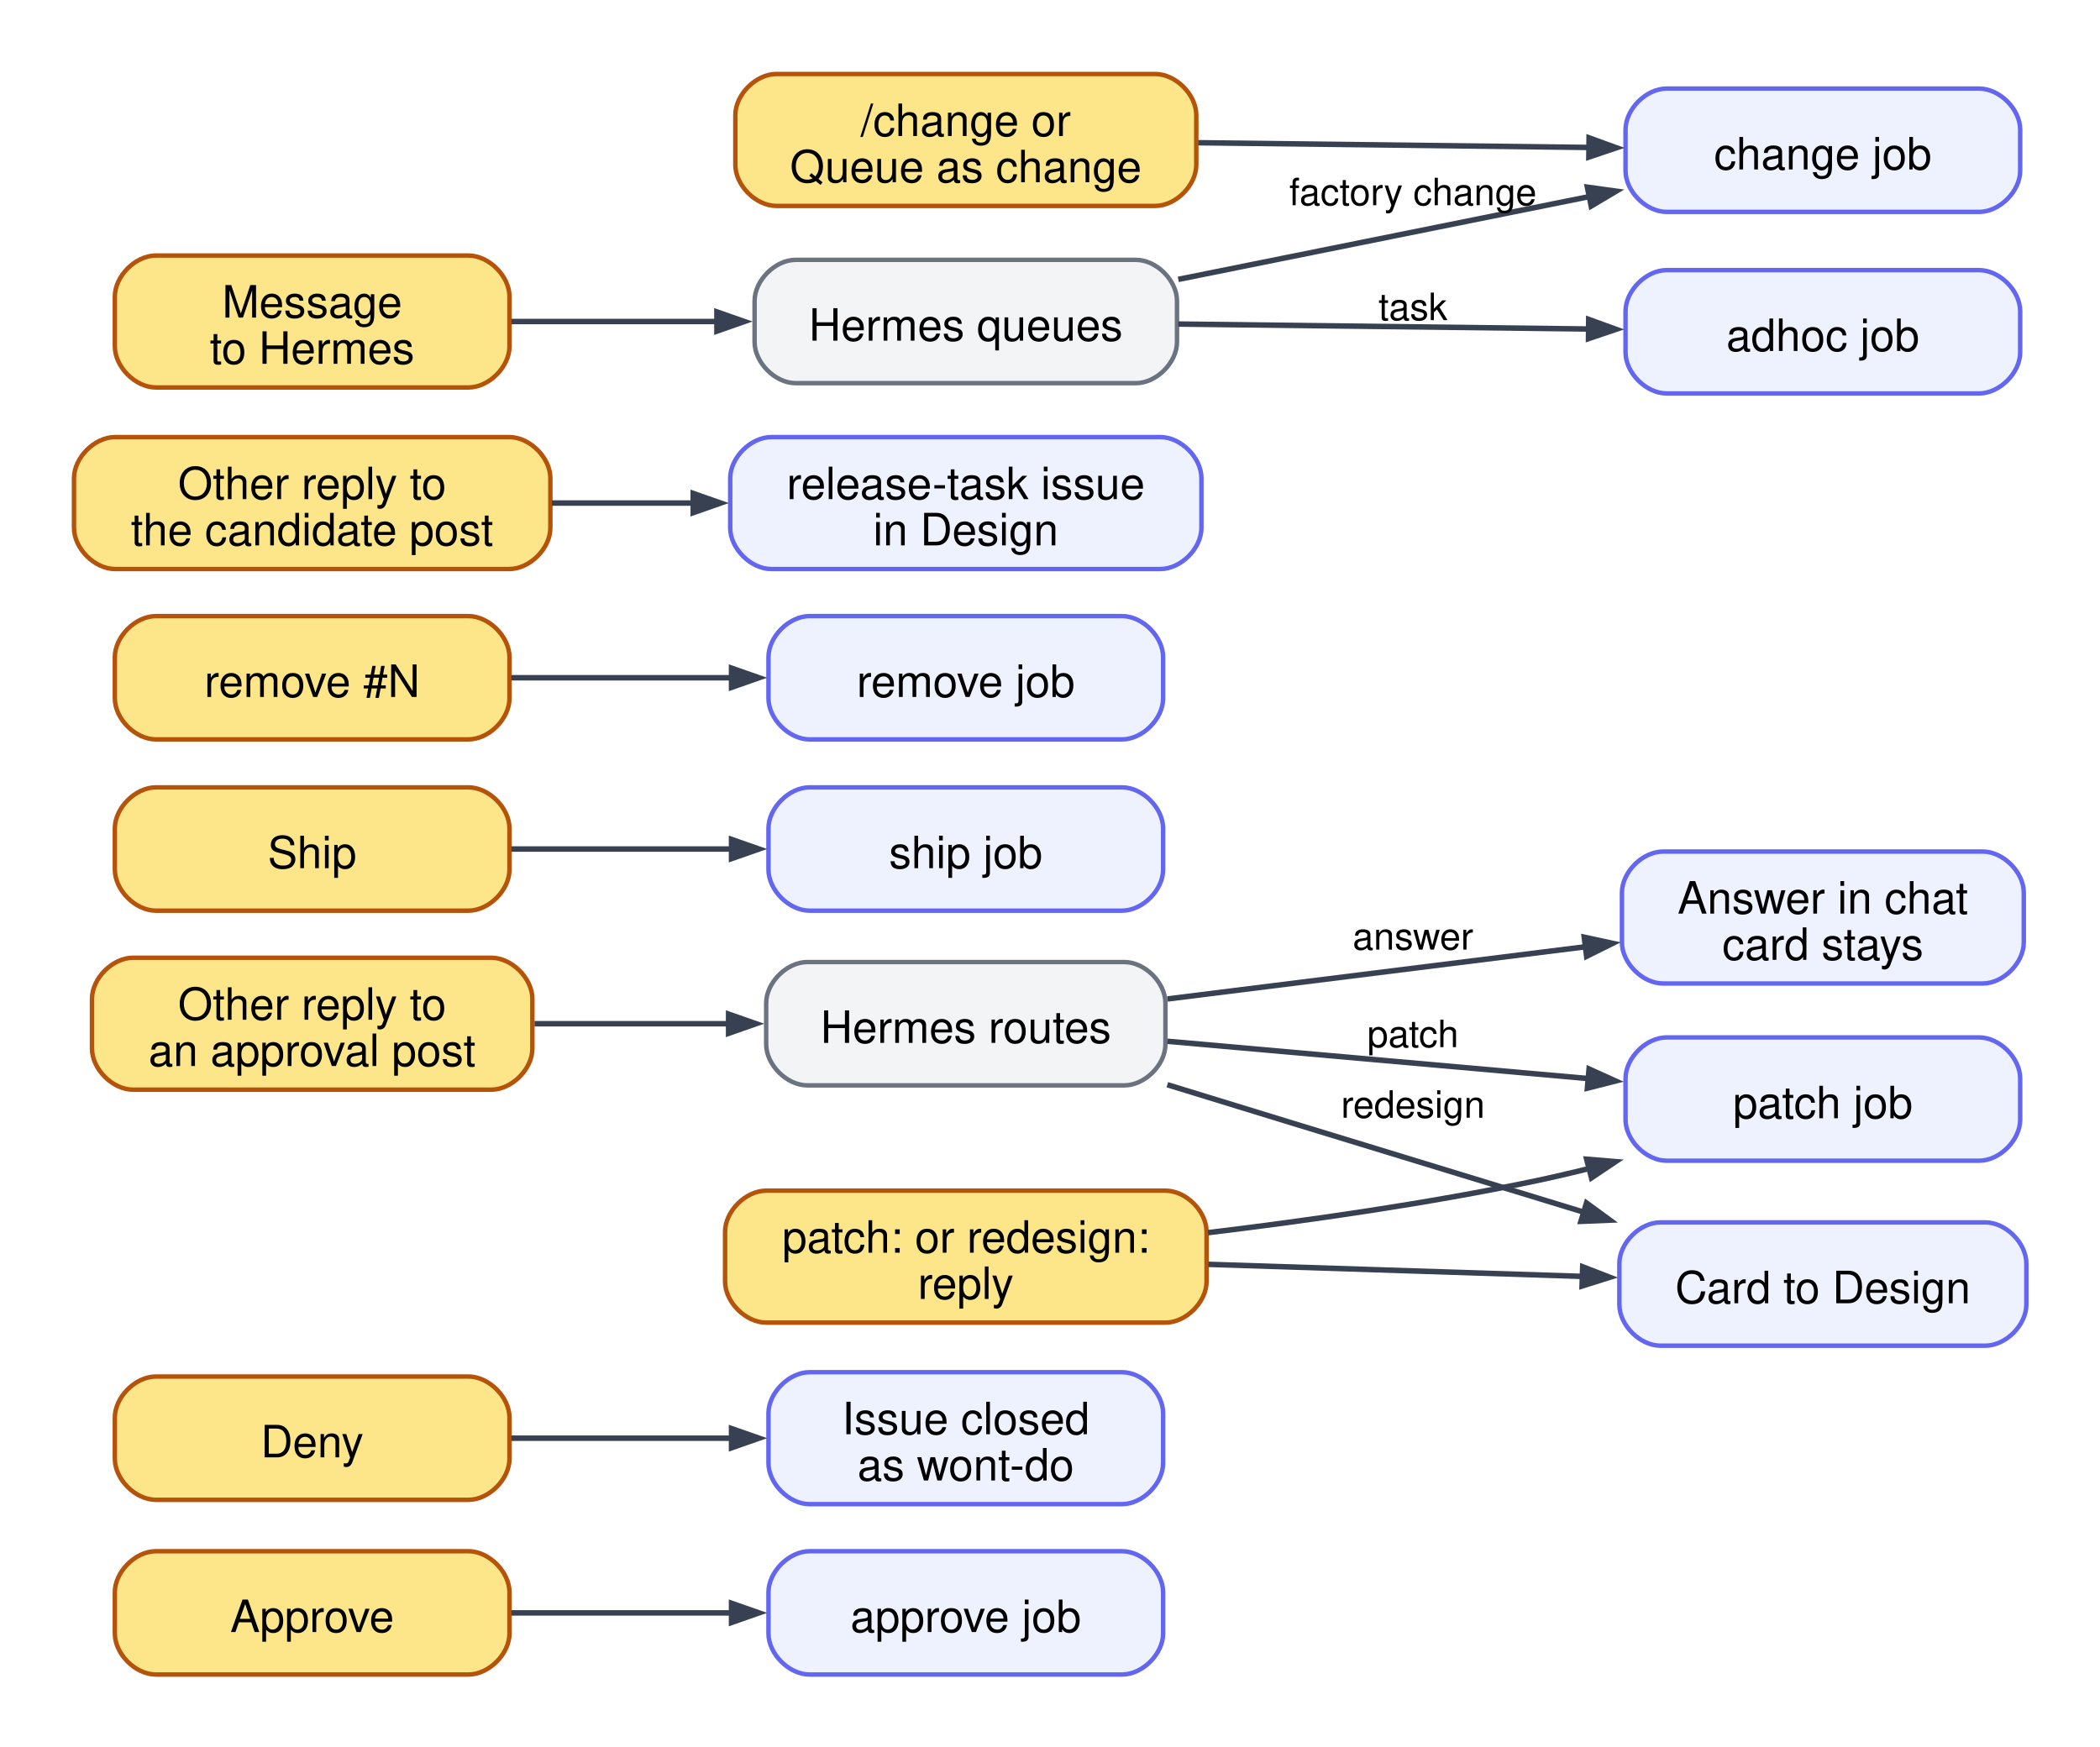
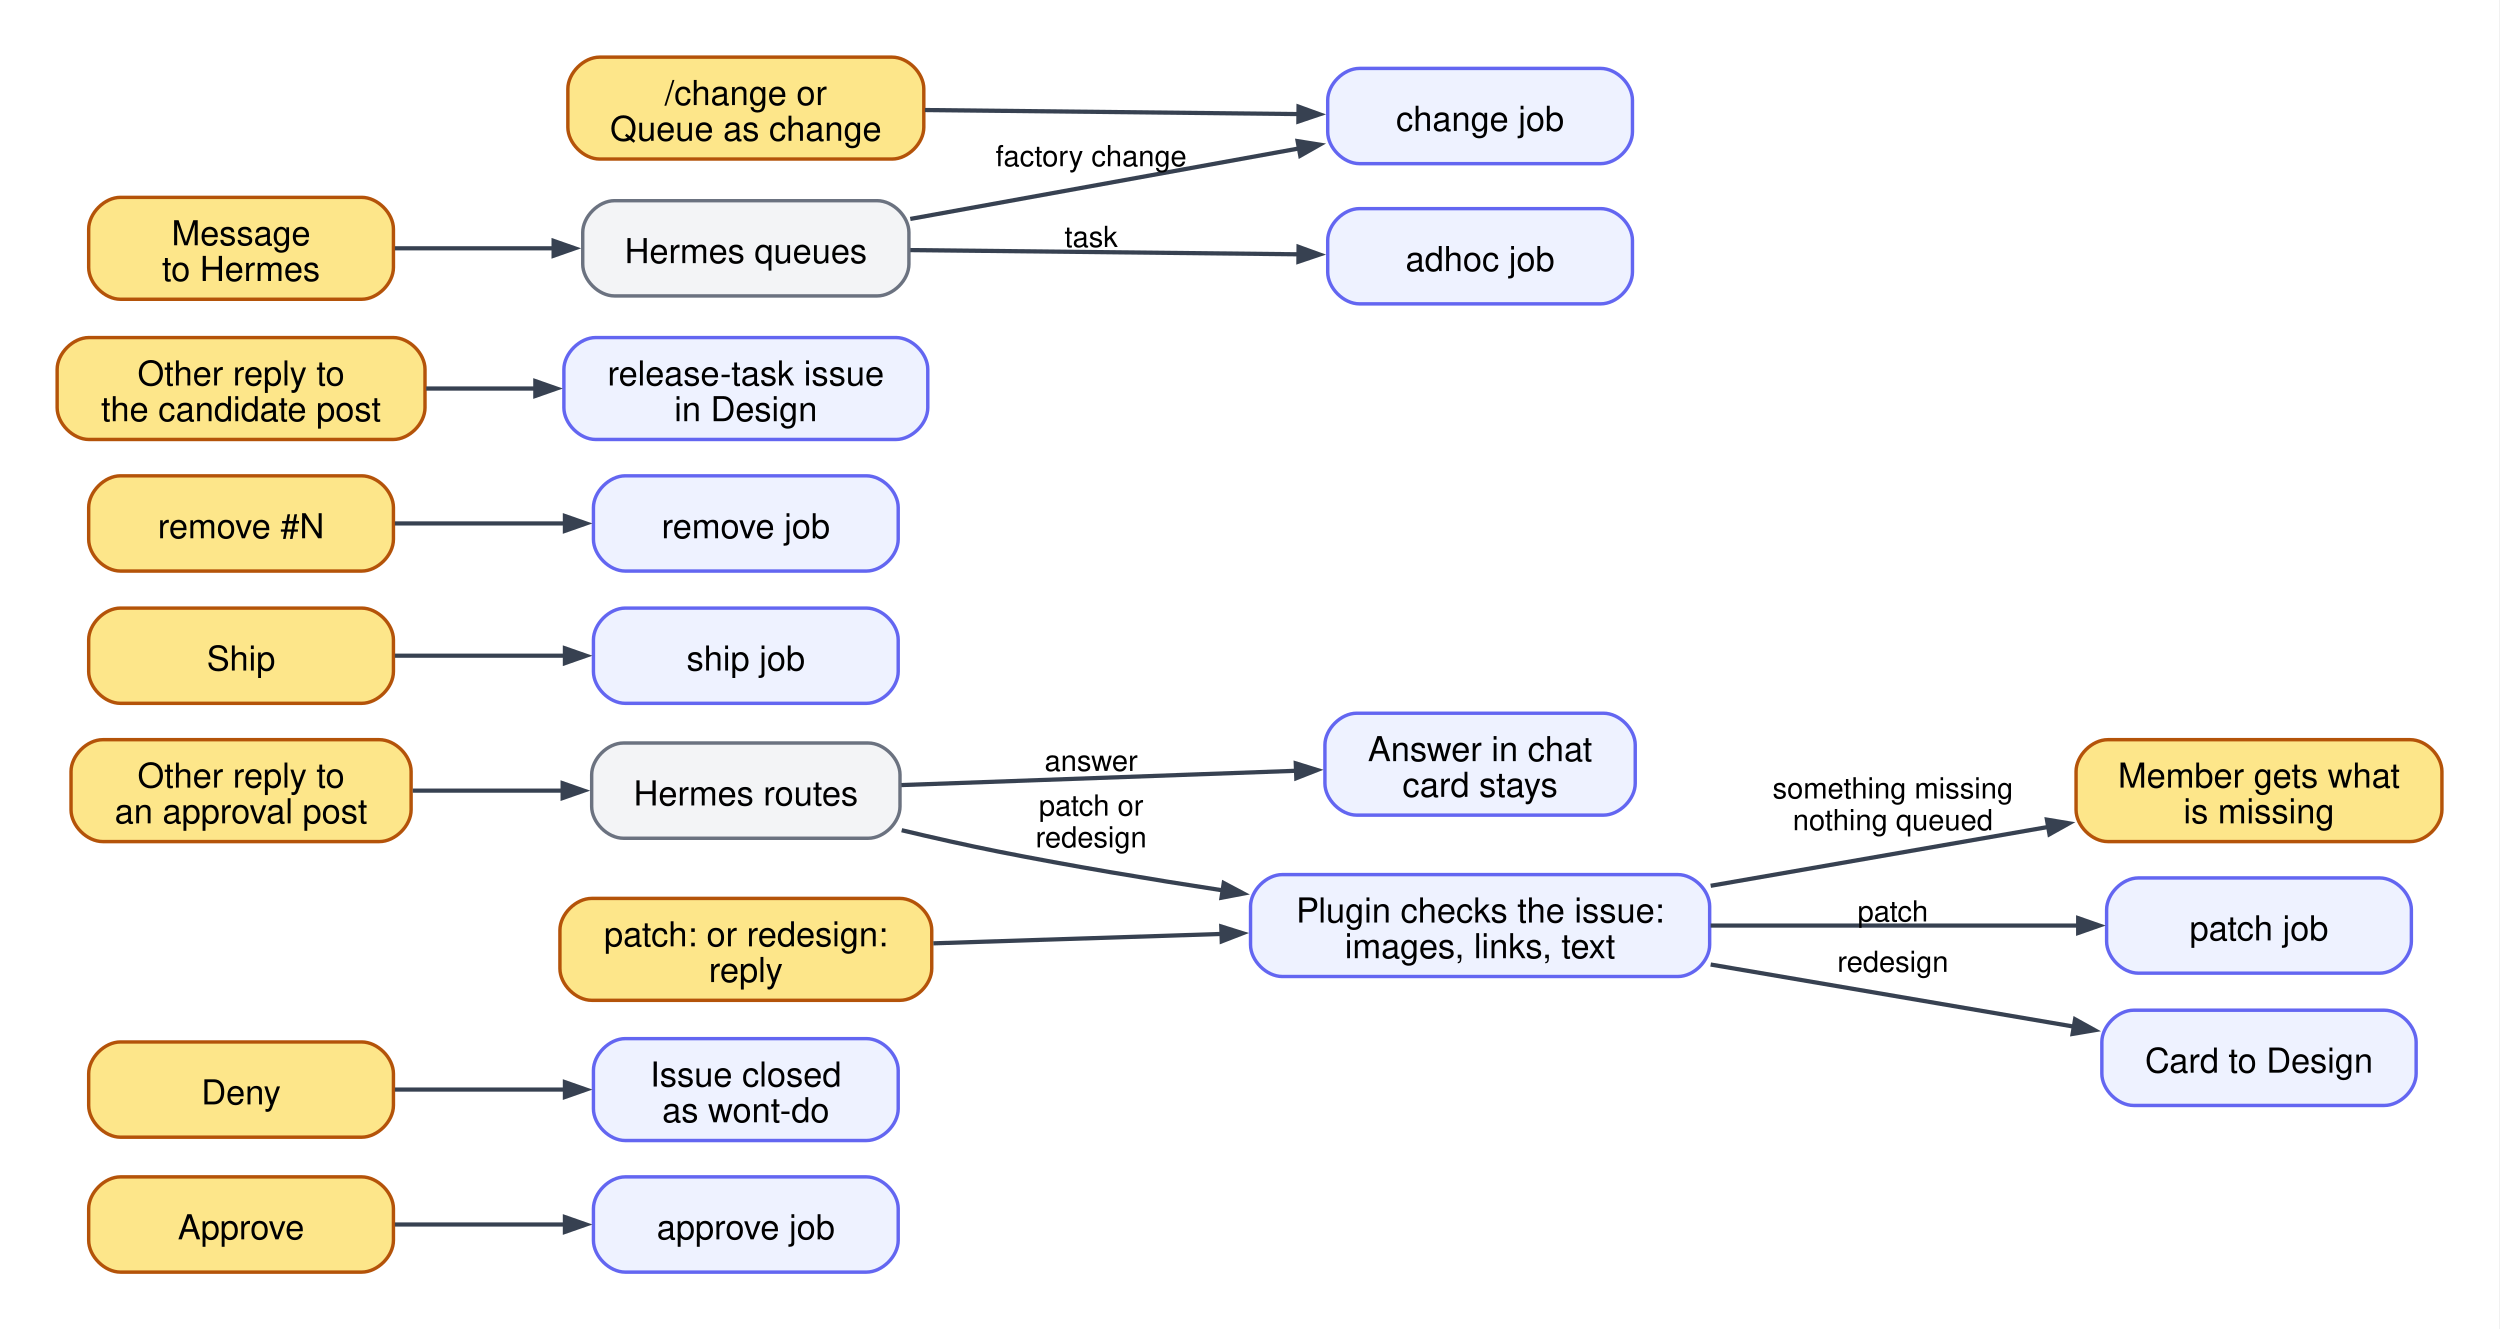
- <svg xmlns="http://www.w3.org/2000/svg" width="613pt" height="510pt" viewBox="0.00 0.00 613.00 510.00">
-   <g id="graph0" class="graph" transform="scale(1 1) rotate(0) translate(21.6 488.86)">
-     <polygon fill="white" stroke="none" points="-21.6,21.6 -21.6,-488.86 591.5,-488.86 591.5,21.6 -21.6,21.6" />
+ <svg xmlns="http://www.w3.org/2000/svg" width="945pt" height="502pt" viewBox="0.00 0.00 945.00 502.00">
+   <g id="graph0" class="graph" transform="scale(1 1) rotate(0) translate(21.6 480.86)">
+     <polygon fill="white" stroke="none" points="-21.6,21.6 -21.6,-480.86 923.05,-480.86 923.05,21.6 -21.6,21.6" />
    <g id="node1" class="node">
      <path fill="#fde68a" stroke="#b45309" stroke-width="1.3" d="M115.12,-36C115.12,-36 23.92,-36 23.92,-36 17.92,-36 11.92,-30 11.92,-24 11.92,-24 11.92,-12 11.92,-12 11.92,-6 17.92,0 23.92,0 23.92,0 115.12,0 115.12,0 121.12,0 127.12,-6 127.12,-12 127.12,-12 127.12,-24 127.12,-24 127.12,-30 121.12,-36 115.12,-36" />
      <text xml:space="preserve" text-anchor="middle" x="69.52" y="-12.4" font-family="Helvetica,sans-Serif" font-size="13.00">Approve</text>
    </g>
-     <g id="node12" class="node">
+     <g id="node14" class="node">
      <path fill="#eef2ff" stroke="#6366f1" stroke-width="1.3" d="M305.92,-36C305.92,-36 214.72,-36 214.72,-36 208.72,-36 202.72,-30 202.72,-24 202.72,-24 202.72,-12 202.72,-12 202.72,-6 208.72,0 214.72,0 214.72,0 305.92,0 305.92,0 311.92,0 317.92,-6 317.92,-12 317.92,-12 317.92,-24 317.92,-24 317.92,-30 311.92,-36 305.92,-36" />
      <text xml:space="preserve" text-anchor="middle" x="260.32" y="-12.4" font-family="Helvetica,sans-Serif" font-size="13.00">approve job</text>
    </g>
    <g id="edge1" class="edge">
      <path fill="none" stroke="#374151" stroke-width="1.6" d="M127.68,-18C148.02,-18 171.09,-18 192.19,-18" />
      <polygon fill="#374151" stroke="#374151" stroke-width="1.6" points="191.94,-20.8 199.94,-18 191.94,-15.2 191.94,-20.8" />
    </g>
    <g id="node2" class="node">
      <path fill="#fde68a" stroke="#b45309" stroke-width="1.3" d="M115.12,-87C115.12,-87 23.92,-87 23.92,-87 17.92,-87 11.92,-81 11.92,-75 11.92,-75 11.92,-63 11.92,-63 11.92,-57 17.92,-51 23.92,-51 23.92,-51 115.12,-51 115.12,-51 121.12,-51 127.12,-57 127.12,-63 127.12,-63 127.12,-75 127.12,-75 127.12,-81 121.12,-87 115.12,-87" />
      <text xml:space="preserve" text-anchor="middle" x="69.52" y="-63.4" font-family="Helvetica,sans-Serif" font-size="13.00">Deny</text>
    </g>
-     <g id="node13" class="node">
+     <g id="node15" class="node">
      <path fill="#eef2ff" stroke="#6366f1" stroke-width="1.3" d="M305.92,-88.26C305.92,-88.26 214.72,-88.26 214.72,-88.26 208.72,-88.26 202.72,-82.26 202.72,-76.26 202.72,-76.26 202.72,-61.74 202.72,-61.74 202.72,-55.74 208.72,-49.74 214.72,-49.74 214.72,-49.74 305.92,-49.74 305.92,-49.74 311.92,-49.74 317.92,-55.74 317.92,-61.74 317.92,-61.74 317.92,-76.26 317.92,-76.26 317.92,-82.26 311.92,-88.26 305.92,-88.26" />
      <text xml:space="preserve" text-anchor="middle" x="260.32" y="-70.15" font-family="Helvetica,sans-Serif" font-size="13.00">Issue closed</text>
      <text xml:space="preserve" text-anchor="middle" x="260.32" y="-56.65" font-family="Helvetica,sans-Serif" font-size="13.00">as wont-do</text>
    </g>
    <g id="edge2" class="edge">
      <path fill="none" stroke="#374151" stroke-width="1.6" d="M127.68,-69C148.02,-69 171.09,-69 192.19,-69" />
      <polygon fill="#374151" stroke="#374151" stroke-width="1.6" points="191.94,-71.8 199.94,-69 191.94,-66.2 191.94,-71.8" />
    </g>
    <g id="node3" class="node">
-       <path fill="#fde68a" stroke="#b45309" stroke-width="1.3" d="M121.8,-209.26C121.8,-209.26 17.25,-209.26 17.25,-209.26 11.25,-209.26 5.25,-203.26 5.25,-197.26 5.25,-197.26 5.25,-182.74 5.25,-182.74 5.25,-176.74 11.25,-170.74 17.25,-170.74 17.25,-170.74 121.8,-170.74 121.8,-170.74 127.8,-170.74 133.8,-176.74 133.8,-182.74 133.8,-182.74 133.8,-197.26 133.8,-197.26 133.8,-203.26 127.8,-209.26 121.8,-209.26" />
-       <text xml:space="preserve" text-anchor="middle" x="69.52" y="-191.15" font-family="Helvetica,sans-Serif" font-size="13.00">Other reply to</text>
-       <text xml:space="preserve" text-anchor="middle" x="69.52" y="-177.65" font-family="Helvetica,sans-Serif" font-size="13.00">an approval post</text>
+       <path fill="#fde68a" stroke="#b45309" stroke-width="1.3" d="M121.8,-201.26C121.8,-201.26 17.25,-201.26 17.25,-201.26 11.25,-201.26 5.25,-195.26 5.25,-189.26 5.25,-189.26 5.25,-174.74 5.25,-174.74 5.25,-168.74 11.25,-162.74 17.25,-162.74 17.25,-162.74 121.8,-162.74 121.8,-162.74 127.8,-162.74 133.8,-168.74 133.8,-174.74 133.8,-174.74 133.8,-189.26 133.8,-189.26 133.8,-195.26 127.8,-201.26 121.8,-201.26" />
+       <text xml:space="preserve" text-anchor="middle" x="69.52" y="-183.15" font-family="Helvetica,sans-Serif" font-size="13.00">Other reply to</text>
+       <text xml:space="preserve" text-anchor="middle" x="69.52" y="-169.65" font-family="Helvetica,sans-Serif" font-size="13.00">an approval post</text>
    </g>
-     <g id="node10" class="node">
-       <path fill="#f3f4f6" stroke="#6b7280" stroke-width="1.3" d="M306.6,-208C306.6,-208 214.05,-208 214.05,-208 208.05,-208 202.05,-202 202.05,-196 202.05,-196 202.05,-184 202.05,-184 202.05,-178 208.05,-172 214.05,-172 214.05,-172 306.6,-172 306.6,-172 312.6,-172 318.6,-178 318.6,-184 318.6,-184 318.6,-196 318.6,-196 318.6,-202 312.6,-208 306.6,-208" />
-       <text xml:space="preserve" text-anchor="middle" x="260.32" y="-184.4" font-family="Helvetica,sans-Serif" font-size="13.00">Hermes routes</text>
+     <g id="node11" class="node">
+       <path fill="#f3f4f6" stroke="#6b7280" stroke-width="1.3" d="M306.6,-200C306.6,-200 214.05,-200 214.05,-200 208.05,-200 202.05,-194 202.05,-188 202.05,-188 202.05,-176 202.05,-176 202.05,-170 208.05,-164 214.05,-164 214.05,-164 306.6,-164 306.6,-164 312.6,-164 318.6,-170 318.6,-176 318.6,-176 318.6,-188 318.6,-188 318.6,-194 312.6,-200 306.6,-200" />
+       <text xml:space="preserve" text-anchor="middle" x="260.32" y="-176.4" font-family="Helvetica,sans-Serif" font-size="13.00">Hermes routes</text>
    </g>
    <g id="edge3" class="edge">
-       <path fill="none" stroke="#374151" stroke-width="1.6" d="M134.44,-190C152.68,-190 172.62,-190 191.11,-190" />
-       <polygon fill="#374151" stroke="#374151" stroke-width="1.6" points="191.08,-192.8 199.08,-190 191.08,-187.2 191.08,-192.8" />
+       <path fill="none" stroke="#374151" stroke-width="1.6" d="M134.44,-182C152.68,-182 172.62,-182 191.11,-182" />
+       <polygon fill="#374151" stroke="#374151" stroke-width="1.6" points="191.08,-184.8 199.08,-182 191.08,-179.2 191.08,-184.8" />
    </g>
    <g id="node4" class="node">
      <path fill="#fde68a" stroke="#b45309" stroke-width="1.3" d="M318.6,-141.26C318.6,-141.26 202.05,-141.26 202.05,-141.26 196.05,-141.26 190.05,-135.26 190.05,-129.26 190.05,-129.26 190.05,-114.74 190.05,-114.74 190.05,-108.74 196.05,-102.74 202.05,-102.74 202.05,-102.74 318.6,-102.74 318.6,-102.74 324.6,-102.74 330.6,-108.74 330.6,-114.74 330.6,-114.74 330.6,-129.26 330.6,-129.26 330.6,-135.26 324.6,-141.26 318.6,-141.26" />
      <text xml:space="preserve" text-anchor="middle" x="260.32" y="-123.15" font-family="Helvetica,sans-Serif" font-size="13.00">patch: or redesign:</text>
      <text xml:space="preserve" text-anchor="middle" x="260.32" y="-109.65" font-family="Helvetica,sans-Serif" font-size="13.00">reply</text>
    </g>
-     <g id="node15" class="node">
-       <path fill="#eef2ff" stroke="#6366f1" stroke-width="1.3" d="M556.1,-186C556.1,-186 464.9,-186 464.9,-186 458.9,-186 452.9,-180 452.9,-174 452.9,-174 452.9,-162 452.9,-162 452.9,-156 458.9,-150 464.9,-150 464.9,-150 556.1,-150 556.1,-150 562.1,-150 568.1,-156 568.1,-162 568.1,-162 568.1,-174 568.1,-174 568.1,-180 562.1,-186 556.1,-186" />
-       <text xml:space="preserve" text-anchor="middle" x="510.5" y="-162.4" font-family="Helvetica,sans-Serif" font-size="13.00">patch job</text>
+     <g id="node13" class="node">
+       <path fill="#eef2ff" stroke="#6366f1" stroke-width="1.3" d="M612.65,-150.26C612.65,-150.26 463.1,-150.26 463.1,-150.26 457.1,-150.26 451.1,-144.26 451.1,-138.26 451.1,-138.26 451.1,-123.74 451.1,-123.74 451.1,-117.74 457.1,-111.74 463.1,-111.74 463.1,-111.74 612.65,-111.74 612.65,-111.74 618.65,-111.74 624.65,-117.74 624.65,-123.74 624.65,-123.74 624.65,-138.26 624.65,-138.26 624.65,-144.26 618.65,-150.26 612.65,-150.26" />
+       <text xml:space="preserve" text-anchor="middle" x="537.87" y="-132.15" font-family="Helvetica,sans-Serif" font-size="13.00">Plugin checks the issue:</text>
+       <text xml:space="preserve" text-anchor="middle" x="537.87" y="-118.65" font-family="Helvetica,sans-Serif" font-size="13.00">images, links, text</text>
+     </g>
+     <g id="edge6" class="edge">
+       <path fill="none" stroke="#374151" stroke-width="1.6" d="M331.21,-124.28C364.37,-125.37 404.52,-126.68 440.51,-127.85" />
+       <polygon fill="#374151" stroke="#374151" stroke-width="1.6" points="440.04,-130.64 448.12,-128.1 440.22,-125.04 440.04,-130.64" />
+     </g>
+     <g id="node5" class="node">
+       <path fill="#fde68a" stroke="#b45309" stroke-width="1.3" d="M115.12,-251C115.12,-251 23.92,-251 23.92,-251 17.92,-251 11.92,-245 11.92,-239 11.92,-239 11.92,-227 11.92,-227 11.92,-221 17.92,-215 23.92,-215 23.92,-215 115.12,-215 115.12,-215 121.12,-215 127.12,-221 127.12,-227 127.12,-227 127.12,-239 127.12,-239 127.12,-245 121.12,-251 115.12,-251" />
+       <text xml:space="preserve" text-anchor="middle" x="69.52" y="-227.4" font-family="Helvetica,sans-Serif" font-size="13.00">Ship</text>
+     </g>
+     <g id="node19" class="node">
+       <path fill="#eef2ff" stroke="#6366f1" stroke-width="1.3" d="M305.92,-251C305.92,-251 214.72,-251 214.72,-251 208.72,-251 202.72,-245 202.72,-239 202.72,-239 202.72,-227 202.72,-227 202.72,-221 208.72,-215 214.72,-215 214.72,-215 305.92,-215 305.92,-215 311.92,-215 317.92,-221 317.92,-227 317.92,-227 317.92,-239 317.92,-239 317.92,-245 311.92,-251 305.92,-251" />
+       <text xml:space="preserve" text-anchor="middle" x="260.32" y="-227.4" font-family="Helvetica,sans-Serif" font-size="13.00">ship job</text>
+     </g>
+     <g id="edge10" class="edge">
+       <path fill="none" stroke="#374151" stroke-width="1.6" d="M127.68,-233C148.02,-233 171.09,-233 192.19,-233" />
+       <polygon fill="#374151" stroke="#374151" stroke-width="1.6" points="191.94,-235.8 199.94,-233 191.94,-230.2 191.94,-235.8" />
+     </g>
+     <g id="node6" class="node">
+       <path fill="#fde68a" stroke="#b45309" stroke-width="1.3" d="M115.12,-301C115.12,-301 23.92,-301 23.92,-301 17.92,-301 11.92,-295 11.92,-289 11.92,-289 11.92,-277 11.92,-277 11.92,-271 17.92,-265 23.92,-265 23.92,-265 115.12,-265 115.12,-265 121.12,-265 127.12,-271 127.12,-277 127.12,-277 127.12,-289 127.12,-289 127.12,-295 121.12,-301 115.12,-301" />
+       <text xml:space="preserve" text-anchor="middle" x="69.52" y="-277.4" font-family="Helvetica,sans-Serif" font-size="13.00">remove #N</text>
+     </g>
+     <g id="node20" class="node">
+       <path fill="#eef2ff" stroke="#6366f1" stroke-width="1.3" d="M305.92,-301C305.92,-301 214.72,-301 214.72,-301 208.72,-301 202.72,-295 202.72,-289 202.72,-289 202.72,-277 202.72,-277 202.72,-271 208.72,-265 214.72,-265 214.72,-265 305.92,-265 305.92,-265 311.92,-265 317.92,-271 317.92,-277 317.92,-277 317.92,-289 317.92,-289 317.92,-295 311.92,-301 305.92,-301" />
+       <text xml:space="preserve" text-anchor="middle" x="260.32" y="-277.4" font-family="Helvetica,sans-Serif" font-size="13.00">remove job</text>
+     </g>
+     <g id="edge11" class="edge">
+       <path fill="none" stroke="#374151" stroke-width="1.6" d="M127.68,-283C148.02,-283 171.09,-283 192.19,-283" />
+       <polygon fill="#374151" stroke="#374151" stroke-width="1.6" points="191.94,-285.8 199.94,-283 191.94,-280.2 191.94,-285.8" />
+     </g>
+     <g id="node7" class="node">
+       <path fill="#fde68a" stroke="#b45309" stroke-width="1.3" d="M127.05,-353.26C127.05,-353.26 12,-353.26 12,-353.26 6,-353.26 0,-347.26 0,-341.26 0,-341.26 0,-326.74 0,-326.74 0,-320.74 6,-314.74 12,-314.74 12,-314.74 127.05,-314.74 127.05,-314.74 133.05,-314.74 139.05,-320.74 139.05,-326.74 139.05,-326.74 139.05,-341.26 139.05,-341.26 139.05,-347.26 133.05,-353.26 127.05,-353.26" />
+       <text xml:space="preserve" text-anchor="middle" x="69.52" y="-335.15" font-family="Helvetica,sans-Serif" font-size="13.00">Other reply to</text>
+       <text xml:space="preserve" text-anchor="middle" x="69.52" y="-321.65" font-family="Helvetica,sans-Serif" font-size="13.00">the candidate post</text>
+     </g>
+     <g id="node21" class="node">
+       <path fill="#eef2ff" stroke="#6366f1" stroke-width="1.3" d="M317.1,-353.26C317.1,-353.26 203.55,-353.26 203.55,-353.26 197.55,-353.26 191.55,-347.26 191.55,-341.26 191.55,-341.26 191.55,-326.74 191.55,-326.74 191.55,-320.74 197.55,-314.74 203.55,-314.74 203.55,-314.74 317.1,-314.74 317.1,-314.74 323.1,-314.74 329.1,-320.74 329.1,-326.74 329.1,-326.74 329.1,-341.26 329.1,-341.26 329.1,-347.26 323.1,-353.26 317.1,-353.26" />
+       <text xml:space="preserve" text-anchor="middle" x="260.32" y="-335.15" font-family="Helvetica,sans-Serif" font-size="13.00">release-task issue</text>
+       <text xml:space="preserve" text-anchor="middle" x="260.32" y="-321.65" font-family="Helvetica,sans-Serif" font-size="13.00">in Design</text>
+     </g>
+     <g id="edge12" class="edge">
+       <path fill="none" stroke="#374151" stroke-width="1.6" d="M139.49,-334C152.92,-334 167.09,-334 180.8,-334" />
+       <polygon fill="#374151" stroke="#374151" stroke-width="1.6" points="180.76,-336.8 188.76,-334 180.76,-331.2 180.76,-336.8" />
+     </g>
+     <g id="node8" class="node">
+       <path fill="#fde68a" stroke="#b45309" stroke-width="1.3" d="M315.6,-459.26C315.6,-459.26 205.05,-459.26 205.05,-459.26 199.05,-459.26 193.05,-453.26 193.05,-447.26 193.05,-447.26 193.05,-432.74 193.05,-432.74 193.05,-426.74 199.05,-420.74 205.05,-420.74 205.05,-420.74 315.6,-420.74 315.6,-420.74 321.6,-420.74 327.6,-426.74 327.6,-432.74 327.6,-432.74 327.6,-447.26 327.6,-447.26 327.6,-453.26 321.6,-459.26 315.6,-459.26" />
+       <text xml:space="preserve" text-anchor="middle" x="260.32" y="-441.15" font-family="Helvetica,sans-Serif" font-size="13.00">/change or</text>
+       <text xml:space="preserve" text-anchor="middle" x="260.32" y="-427.65" font-family="Helvetica,sans-Serif" font-size="13.00">Queue as change</text>
+     </g>
+     <g id="node22" class="node">
+       <path fill="#eef2ff" stroke="#6366f1" stroke-width="1.3" d="M583.47,-455C583.47,-455 492.27,-455 492.27,-455 486.27,-455 480.27,-449 480.27,-443 480.27,-443 480.27,-431 480.27,-431 480.27,-425 486.27,-419 492.27,-419 492.27,-419 583.47,-419 583.47,-419 589.47,-419 595.47,-425 595.47,-431 595.47,-431 595.47,-443 595.47,-443 595.47,-449 589.47,-455 583.47,-455" />
+       <text xml:space="preserve" text-anchor="middle" x="537.87" y="-431.4" font-family="Helvetica,sans-Serif" font-size="13.00">change job</text>
+     </g>
+     <g id="edge13" class="edge">
+       <path fill="none" stroke="#374151" stroke-width="1.6" d="M328.03,-439.27C370.85,-438.81 426.28,-438.2 469.27,-437.74" />
+       <polygon fill="#374151" stroke="#374151" stroke-width="1.6" points="469.25,-440.54 477.22,-437.65 469.19,-434.94 469.25,-440.54" />
+     </g>
+     <g id="node9" class="node">
+       <path fill="#fde68a" stroke="#b45309" stroke-width="1.3" d="M115.12,-406.26C115.12,-406.26 23.92,-406.26 23.92,-406.26 17.92,-406.26 11.92,-400.26 11.92,-394.26 11.92,-394.26 11.92,-379.74 11.92,-379.74 11.92,-373.74 17.92,-367.74 23.92,-367.74 23.92,-367.74 115.12,-367.74 115.12,-367.74 121.12,-367.74 127.12,-373.74 127.12,-379.74 127.12,-379.74 127.12,-394.26 127.12,-394.26 127.12,-400.26 121.12,-406.26 115.12,-406.26" />
+       <text xml:space="preserve" text-anchor="middle" x="69.52" y="-388.15" font-family="Helvetica,sans-Serif" font-size="13.00">Message</text>
+       <text xml:space="preserve" text-anchor="middle" x="69.52" y="-374.65" font-family="Helvetica,sans-Serif" font-size="13.00">to Hermes</text>
+     </g>
+     <g id="node12" class="node">
+       <path fill="#f3f4f6" stroke="#6b7280" stroke-width="1.3" d="M309.97,-405C309.97,-405 210.67,-405 210.67,-405 204.67,-405 198.67,-399 198.67,-393 198.67,-393 198.67,-381 198.67,-381 198.67,-375 204.67,-369 210.67,-369 210.67,-369 309.97,-369 309.97,-369 315.97,-369 321.97,-375 321.97,-381 321.97,-381 321.97,-393 321.97,-393 321.97,-399 315.97,-405 309.97,-405" />
+       <text xml:space="preserve" text-anchor="middle" x="260.32" y="-381.4" font-family="Helvetica,sans-Serif" font-size="13.00">Hermes queues</text>
+     </g>
+     <g id="edge14" class="edge">
+       <path fill="none" stroke="#374151" stroke-width="1.6" d="M127.68,-387C146.63,-387 167.96,-387 187.85,-387" />
+       <polygon fill="#374151" stroke="#374151" stroke-width="1.6" points="187.67,-389.8 195.67,-387 187.67,-384.2 187.67,-389.8" />
+     </g>
+     <g id="node10" class="node">
+       <path fill="#fde68a" stroke="#b45309" stroke-width="1.3" d="M889.45,-201.26C889.45,-201.26 775.15,-201.26 775.15,-201.26 769.15,-201.26 763.15,-195.26 763.15,-189.26 763.15,-189.26 763.15,-174.74 763.15,-174.74 763.15,-168.74 769.15,-162.74 775.15,-162.74 775.15,-162.74 889.45,-162.74 889.45,-162.74 895.45,-162.74 901.45,-168.74 901.45,-174.74 901.45,-174.74 901.45,-189.26 901.45,-189.26 901.45,-195.26 895.45,-201.26 889.45,-201.26" />
+       <text xml:space="preserve" text-anchor="middle" x="832.3" y="-183.15" font-family="Helvetica,sans-Serif" font-size="13.00">Member gets what</text>
+       <text xml:space="preserve" text-anchor="middle" x="832.3" y="-169.65" font-family="Helvetica,sans-Serif" font-size="13.00">is missing</text>
+     </g>
+     <g id="edge5" class="edge">
+       <path fill="none" stroke="#374151" stroke-width="1.6" d="M319.24,-167.04C331.22,-164.18 343.79,-161.35 355.6,-159 383.14,-153.52 413.21,-148.5 440.81,-144.26" />
+       <polygon fill="#374151" stroke="#374151" stroke-width="1.6" points="440.97,-147.07 448.46,-143.1 440.13,-141.53 440.97,-147.07" />
+       <text xml:space="preserve" text-anchor="middle" x="390.85" y="-172.55" font-family="Helvetica,sans-Serif" font-size="11.00">patch or</text>
+       <text xml:space="preserve" text-anchor="middle" x="390.85" y="-160.55" font-family="Helvetica,sans-Serif" font-size="11.00">redesign</text>
+     </g>
+     <g id="node16" class="node">
+       <path fill="#eef2ff" stroke="#6366f1" stroke-width="1.3" d="M584.52,-211.26C584.52,-211.26 491.22,-211.26 491.22,-211.26 485.22,-211.26 479.22,-205.26 479.22,-199.26 479.22,-199.26 479.22,-184.74 479.22,-184.74 479.22,-178.74 485.22,-172.74 491.22,-172.74 491.22,-172.74 584.52,-172.74 584.52,-172.74 590.52,-172.74 596.52,-178.74 596.52,-184.74 596.52,-184.74 596.52,-199.26 596.52,-199.26 596.52,-205.26 590.52,-211.26 584.52,-211.26" />
+       <text xml:space="preserve" text-anchor="middle" x="537.87" y="-193.15" font-family="Helvetica,sans-Serif" font-size="13.00">Answer in chat</text>
+       <text xml:space="preserve" text-anchor="middle" x="537.87" y="-179.65" font-family="Helvetica,sans-Serif" font-size="13.00">card stays</text>
+     </g>
+     <g id="edge4" class="edge">
+       <path fill="none" stroke="#374151" stroke-width="1.6" d="M319.09,-184.1C362.66,-185.68 422.58,-187.85 468.54,-189.52" />
+       <polygon fill="#374151" stroke="#374151" stroke-width="1.6" points="468.2,-192.31 476.29,-189.8 468.4,-186.71 468.2,-192.31" />
+       <text xml:space="preserve" text-anchor="middle" x="390.85" y="-189.45" font-family="Helvetica,sans-Serif" font-size="11.00">answer</text>
+     </g>
+     <g id="edge16" class="edge">
+       <path fill="none" stroke="#374151" stroke-width="1.6" d="M322.48,-398.1C366.02,-406 424.53,-416.61 469.43,-424.76" />
+       <polygon fill="#374151" stroke="#374151" stroke-width="1.6" points="468.9,-427.51 477.27,-426.18 469.9,-422 468.9,-427.51" />
+       <text xml:space="preserve" text-anchor="middle" x="390.85" y="-418.03" font-family="Helvetica,sans-Serif" font-size="11.00">factory change</text>
+     </g>
+     <g id="node23" class="node">
+       <path fill="#eef2ff" stroke="#6366f1" stroke-width="1.3" d="M583.47,-402C583.47,-402 492.27,-402 492.27,-402 486.27,-402 480.27,-396 480.27,-390 480.27,-390 480.27,-378 480.27,-378 480.27,-372 486.27,-366 492.27,-366 492.27,-366 583.47,-366 583.47,-366 589.47,-366 595.47,-372 595.47,-378 595.47,-378 595.47,-390 595.47,-390 595.47,-396 589.47,-402 583.47,-402" />
+       <text xml:space="preserve" text-anchor="middle" x="537.87" y="-378.4" font-family="Helvetica,sans-Serif" font-size="13.00">adhoc job</text>
+     </g>
+     <g id="edge15" class="edge">
+       <path fill="none" stroke="#374151" stroke-width="1.6" d="M322.48,-386.33C366.02,-385.86 424.53,-385.22 469.43,-384.73" />
+       <polygon fill="#374151" stroke="#374151" stroke-width="1.6" points="469.26,-387.54 477.23,-384.65 469.2,-381.94 469.26,-387.54" />
+       <text xml:space="preserve" text-anchor="middle" x="390.85" y="-387.49" font-family="Helvetica,sans-Serif" font-size="11.00">task</text>
+     </g>
+     <g id="edge9" class="edge">
+       <path fill="none" stroke="#374151" stroke-width="1.6" d="M625.03,-146.03C665.48,-153.08 713.35,-161.43 752.79,-168.31" />
+       <polygon fill="#374151" stroke="#374151" stroke-width="1.6" points="752.14,-171.04 760.5,-169.65 753.1,-165.52 752.14,-171.04" />
+       <text xml:space="preserve" text-anchor="middle" x="693.9" y="-179.05" font-family="Helvetica,sans-Serif" font-size="11.00">something missing</text>
+       <text xml:space="preserve" text-anchor="middle" x="693.9" y="-167.05" font-family="Helvetica,sans-Serif" font-size="11.00">nothing queued</text>
+     </g>
+     <g id="node17" class="node">
+       <path fill="#eef2ff" stroke="#6366f1" stroke-width="1.3" d="M877.9,-149C877.9,-149 786.7,-149 786.7,-149 780.7,-149 774.7,-143 774.7,-137 774.7,-137 774.7,-125 774.7,-125 774.7,-119 780.7,-113 786.7,-113 786.7,-113 877.9,-113 877.9,-113 883.9,-113 889.9,-119 889.9,-125 889.9,-125 889.9,-137 889.9,-137 889.9,-143 883.9,-149 877.9,-149" />
+       <text xml:space="preserve" text-anchor="middle" x="832.3" y="-125.4" font-family="Helvetica,sans-Serif" font-size="13.00">patch job</text>
    </g>
    <g id="edge7" class="edge">
-       <path fill="none" stroke="#374151" stroke-width="1.6" d="M331.06,-129C360.55,-132.56 395.17,-137.52 426.1,-144 431.45,-145.12 436.95,-146.4 442.46,-147.78" />
-       <polygon fill="#374151" stroke="#374151" stroke-width="1.6" points="441.56,-150.44 450.01,-149.74 442.97,-145.02 441.56,-150.44" />
+       <path fill="none" stroke="#374151" stroke-width="1.6" d="M625.03,-131C669.45,-131 722.82,-131 764.14,-131" />
+       <polygon fill="#374151" stroke="#374151" stroke-width="1.6" points="763.95,-133.8 771.95,-131 763.95,-128.2 763.95,-133.8" />
+       <text xml:space="preserve" text-anchor="middle" x="693.9" y="-132.55" font-family="Helvetica,sans-Serif" font-size="11.00">patch</text>
    </g>
-     <g id="node16" class="node">
-       <path fill="#eef2ff" stroke="#6366f1" stroke-width="1.3" d="M557.9,-132C557.9,-132 463.1,-132 463.1,-132 457.1,-132 451.1,-126 451.1,-120 451.1,-120 451.1,-108 451.1,-108 451.1,-102 457.1,-96 463.1,-96 463.1,-96 557.9,-96 557.9,-96 563.9,-96 569.9,-102 569.9,-108 569.9,-108 569.9,-120 569.9,-120 569.9,-126 563.9,-132 557.9,-132" />
-       <text xml:space="preserve" text-anchor="middle" x="510.5" y="-108.4" font-family="Helvetica,sans-Serif" font-size="13.00">Card to Design</text>
+     <g id="node18" class="node">
+       <path fill="#eef2ff" stroke="#6366f1" stroke-width="1.3" d="M879.7,-99C879.7,-99 784.9,-99 784.9,-99 778.9,-99 772.9,-93 772.9,-87 772.9,-87 772.9,-75 772.9,-75 772.9,-69 778.9,-63 784.9,-63 784.9,-63 879.7,-63 879.7,-63 885.7,-63 891.7,-69 891.7,-75 891.7,-75 891.7,-87 891.7,-87 891.7,-93 885.7,-99 879.7,-99" />
+       <text xml:space="preserve" text-anchor="middle" x="832.3" y="-75.4" font-family="Helvetica,sans-Serif" font-size="13.00">Card to Design</text>
    </g>
    <g id="edge8" class="edge">
-       <path fill="none" stroke="#374151" stroke-width="1.6" d="M331.12,-119.75C365.29,-118.65 406.3,-117.33 440.38,-116.23" />
-       <polygon fill="#374151" stroke="#374151" stroke-width="1.6" points="440.39,-119.03 448.3,-115.97 440.21,-113.43 440.39,-119.03" />
-     </g>
-     <g id="node5" class="node">
-       <path fill="#fde68a" stroke="#b45309" stroke-width="1.3" d="M115.12,-259C115.12,-259 23.92,-259 23.92,-259 17.92,-259 11.92,-253 11.92,-247 11.92,-247 11.92,-235 11.92,-235 11.92,-229 17.92,-223 23.92,-223 23.92,-223 115.12,-223 115.12,-223 121.12,-223 127.12,-229 127.12,-235 127.12,-235 127.12,-247 127.12,-247 127.12,-253 121.12,-259 115.12,-259" />
-       <text xml:space="preserve" text-anchor="middle" x="69.52" y="-235.4" font-family="Helvetica,sans-Serif" font-size="13.00">Ship</text>
-     </g>
-     <g id="node17" class="node">
-       <path fill="#eef2ff" stroke="#6366f1" stroke-width="1.3" d="M305.92,-259C305.92,-259 214.72,-259 214.72,-259 208.72,-259 202.72,-253 202.72,-247 202.72,-247 202.72,-235 202.72,-235 202.72,-229 208.72,-223 214.72,-223 214.72,-223 305.92,-223 305.92,-223 311.92,-223 317.92,-229 317.92,-235 317.92,-235 317.92,-247 317.92,-247 317.92,-253 311.92,-259 305.92,-259" />
-       <text xml:space="preserve" text-anchor="middle" x="260.32" y="-235.4" font-family="Helvetica,sans-Serif" font-size="13.00">ship job</text>
-     </g>
-     <g id="edge9" class="edge">
-       <path fill="none" stroke="#374151" stroke-width="1.6" d="M127.68,-241C148.02,-241 171.09,-241 192.19,-241" />
-       <polygon fill="#374151" stroke="#374151" stroke-width="1.6" points="191.94,-243.8 199.94,-241 191.94,-238.2 191.94,-243.8" />
-     </g>
-     <g id="node6" class="node">
-       <path fill="#fde68a" stroke="#b45309" stroke-width="1.3" d="M115.12,-309C115.12,-309 23.92,-309 23.92,-309 17.92,-309 11.92,-303 11.92,-297 11.92,-297 11.92,-285 11.92,-285 11.92,-279 17.92,-273 23.92,-273 23.92,-273 115.12,-273 115.12,-273 121.12,-273 127.12,-279 127.12,-285 127.12,-285 127.12,-297 127.12,-297 127.12,-303 121.12,-309 115.12,-309" />
-       <text xml:space="preserve" text-anchor="middle" x="69.52" y="-285.4" font-family="Helvetica,sans-Serif" font-size="13.00">remove #N</text>
-     </g>
-     <g id="node18" class="node">
-       <path fill="#eef2ff" stroke="#6366f1" stroke-width="1.3" d="M305.92,-309C305.92,-309 214.72,-309 214.72,-309 208.72,-309 202.72,-303 202.72,-297 202.72,-297 202.72,-285 202.72,-285 202.72,-279 208.72,-273 214.72,-273 214.72,-273 305.92,-273 305.92,-273 311.92,-273 317.92,-279 317.92,-285 317.92,-285 317.92,-297 317.92,-297 317.92,-303 311.92,-309 305.92,-309" />
-       <text xml:space="preserve" text-anchor="middle" x="260.32" y="-285.4" font-family="Helvetica,sans-Serif" font-size="13.00">remove job</text>
-     </g>
-     <g id="edge10" class="edge">
-       <path fill="none" stroke="#374151" stroke-width="1.6" d="M127.68,-291C148.02,-291 171.09,-291 192.19,-291" />
-       <polygon fill="#374151" stroke="#374151" stroke-width="1.6" points="191.94,-293.8 199.94,-291 191.94,-288.2 191.94,-293.8" />
-     </g>
-     <g id="node7" class="node">
-       <path fill="#fde68a" stroke="#b45309" stroke-width="1.3" d="M127.05,-361.26C127.05,-361.26 12,-361.26 12,-361.26 6,-361.26 0,-355.26 0,-349.26 0,-349.26 0,-334.74 0,-334.74 0,-328.74 6,-322.74 12,-322.74 12,-322.74 127.05,-322.74 127.05,-322.74 133.05,-322.74 139.05,-328.74 139.05,-334.74 139.05,-334.74 139.05,-349.26 139.05,-349.26 139.05,-355.26 133.05,-361.26 127.05,-361.26" />
-       <text xml:space="preserve" text-anchor="middle" x="69.52" y="-343.15" font-family="Helvetica,sans-Serif" font-size="13.00">Other reply to</text>
-       <text xml:space="preserve" text-anchor="middle" x="69.52" y="-329.65" font-family="Helvetica,sans-Serif" font-size="13.00">the candidate post</text>
-     </g>
-     <g id="node19" class="node">
-       <path fill="#eef2ff" stroke="#6366f1" stroke-width="1.3" d="M317.1,-361.26C317.1,-361.26 203.55,-361.26 203.55,-361.26 197.55,-361.26 191.55,-355.26 191.55,-349.26 191.55,-349.26 191.55,-334.74 191.55,-334.74 191.55,-328.74 197.55,-322.74 203.55,-322.74 203.55,-322.74 317.1,-322.74 317.1,-322.74 323.1,-322.74 329.1,-328.74 329.1,-334.74 329.1,-334.74 329.1,-349.26 329.1,-349.26 329.1,-355.26 323.1,-361.26 317.1,-361.26" />
-       <text xml:space="preserve" text-anchor="middle" x="260.32" y="-343.15" font-family="Helvetica,sans-Serif" font-size="13.00">release-task issue</text>
-       <text xml:space="preserve" text-anchor="middle" x="260.32" y="-329.65" font-family="Helvetica,sans-Serif" font-size="13.00">in Design</text>
-     </g>
-     <g id="edge11" class="edge">
-       <path fill="none" stroke="#374151" stroke-width="1.6" d="M139.49,-342C152.92,-342 167.09,-342 180.8,-342" />
-       <polygon fill="#374151" stroke="#374151" stroke-width="1.6" points="180.76,-344.8 188.76,-342 180.76,-339.2 180.76,-344.8" />
-     </g>
-     <g id="node8" class="node">
-       <path fill="#fde68a" stroke="#b45309" stroke-width="1.3" d="M315.6,-467.26C315.6,-467.26 205.05,-467.26 205.05,-467.26 199.05,-467.26 193.05,-461.26 193.05,-455.26 193.05,-455.26 193.05,-440.74 193.05,-440.74 193.05,-434.74 199.05,-428.74 205.05,-428.74 205.05,-428.74 315.6,-428.74 315.6,-428.74 321.6,-428.74 327.6,-434.74 327.6,-440.74 327.6,-440.74 327.6,-455.26 327.6,-455.26 327.6,-461.26 321.6,-467.26 315.6,-467.26" />
-       <text xml:space="preserve" text-anchor="middle" x="260.32" y="-449.15" font-family="Helvetica,sans-Serif" font-size="13.00">/change or</text>
-       <text xml:space="preserve" text-anchor="middle" x="260.32" y="-435.65" font-family="Helvetica,sans-Serif" font-size="13.00">Queue as change</text>
-     </g>
-     <g id="node20" class="node">
-       <path fill="#eef2ff" stroke="#6366f1" stroke-width="1.3" d="M556.1,-463C556.1,-463 464.9,-463 464.9,-463 458.9,-463 452.9,-457 452.9,-451 452.9,-451 452.9,-439 452.9,-439 452.9,-433 458.9,-427 464.9,-427 464.9,-427 556.1,-427 556.1,-427 562.1,-427 568.1,-433 568.1,-439 568.1,-439 568.1,-451 568.1,-451 568.1,-457 562.1,-463 556.1,-463" />
-       <text xml:space="preserve" text-anchor="middle" x="510.5" y="-439.4" font-family="Helvetica,sans-Serif" font-size="13.00">change job</text>
-     </g>
-     <g id="edge12" class="edge">
-       <path fill="none" stroke="#374151" stroke-width="1.6" d="M328.16,-447.19C363.57,-446.76 406.95,-446.24 442.4,-445.81" />
-       <polygon fill="#374151" stroke="#374151" stroke-width="1.6" points="442.26,-448.61 450.23,-445.72 442.19,-443.01 442.26,-448.61" />
-     </g>
-     <g id="node9" class="node">
-       <path fill="#fde68a" stroke="#b45309" stroke-width="1.3" d="M115.12,-414.26C115.12,-414.26 23.92,-414.26 23.92,-414.26 17.92,-414.26 11.92,-408.26 11.92,-402.26 11.92,-402.26 11.92,-387.74 11.92,-387.74 11.92,-381.74 17.92,-375.74 23.92,-375.74 23.92,-375.74 115.12,-375.74 115.12,-375.74 121.12,-375.74 127.12,-381.74 127.12,-387.74 127.12,-387.74 127.12,-402.26 127.12,-402.26 127.12,-408.26 121.12,-414.26 115.12,-414.26" />
-       <text xml:space="preserve" text-anchor="middle" x="69.52" y="-396.15" font-family="Helvetica,sans-Serif" font-size="13.00">Message</text>
-       <text xml:space="preserve" text-anchor="middle" x="69.52" y="-382.65" font-family="Helvetica,sans-Serif" font-size="13.00">to Hermes</text>
-     </g>
-     <g id="node11" class="node">
-       <path fill="#f3f4f6" stroke="#6b7280" stroke-width="1.3" d="M309.97,-413C309.97,-413 210.67,-413 210.67,-413 204.67,-413 198.67,-407 198.67,-401 198.67,-401 198.67,-389 198.67,-389 198.67,-383 204.67,-377 210.67,-377 210.67,-377 309.97,-377 309.97,-377 315.97,-377 321.97,-383 321.97,-389 321.97,-389 321.97,-401 321.97,-401 321.97,-407 315.97,-413 309.97,-413" />
-       <text xml:space="preserve" text-anchor="middle" x="260.32" y="-389.4" font-family="Helvetica,sans-Serif" font-size="13.00">Hermes queues</text>
-     </g>
-     <g id="edge13" class="edge">
-       <path fill="none" stroke="#374151" stroke-width="1.6" d="M127.68,-395C146.63,-395 167.96,-395 187.85,-395" />
-       <polygon fill="#374151" stroke="#374151" stroke-width="1.6" points="187.67,-397.8 195.67,-395 187.67,-392.2 187.67,-397.8" />
-     </g>
-     <g id="node14" class="node">
-       <path fill="#eef2ff" stroke="#6366f1" stroke-width="1.3" d="M557.15,-240.26C557.15,-240.26 463.85,-240.26 463.85,-240.26 457.85,-240.26 451.85,-234.26 451.85,-228.26 451.85,-228.26 451.85,-213.74 451.85,-213.74 451.85,-207.74 457.85,-201.74 463.85,-201.74 463.85,-201.74 557.15,-201.74 557.15,-201.74 563.15,-201.74 569.15,-207.74 569.15,-213.74 569.15,-213.74 569.15,-228.26 569.15,-228.26 569.15,-234.26 563.15,-240.26 557.15,-240.26" />
-       <text xml:space="preserve" text-anchor="middle" x="510.5" y="-222.15" font-family="Helvetica,sans-Serif" font-size="13.00">Answer in chat</text>
-       <text xml:space="preserve" text-anchor="middle" x="510.5" y="-208.65" font-family="Helvetica,sans-Serif" font-size="13.00">card stays</text>
-     </g>
-     <g id="edge4" class="edge">
-       <path fill="none" stroke="#374151" stroke-width="1.6" d="M319.2,-197.23C355.75,-201.79 403.14,-207.71 441.49,-212.5" />
-       <polygon fill="#374151" stroke="#374151" stroke-width="1.6" points="440.85,-215.25 449.13,-213.46 441.54,-209.69 440.85,-215.25" />
-       <text xml:space="preserve" text-anchor="middle" x="390.85" y="-211.64" font-family="Helvetica,sans-Serif" font-size="11.00">answer</text>
-     </g>
-     <g id="edge5" class="edge">
-       <path fill="none" stroke="#374151" stroke-width="1.6" d="M319.2,-184.87C356.01,-181.61 403.82,-177.37 442.31,-173.96" />
-       <polygon fill="#374151" stroke="#374151" stroke-width="1.6" points="442.26,-176.77 449.98,-173.28 441.77,-171.19 442.26,-176.77" />
-       <text xml:space="preserve" text-anchor="middle" x="390.85" y="-183.17" font-family="Helvetica,sans-Serif" font-size="11.00">patch</text>
-     </g>
-     <g id="edge6" class="edge">
-       <path fill="none" stroke="#374151" stroke-width="1.6" d="M319.15,-172.19C331.2,-168.49 343.81,-164.61 355.6,-161 383.55,-152.43 414.37,-143.02 441.04,-134.88" />
-       <polygon fill="#374151" stroke="#374151" stroke-width="1.6" points="441.51,-137.66 448.35,-132.65 439.88,-132.3 441.51,-137.66" />
-       <text xml:space="preserve" text-anchor="middle" x="390.85" y="-162.55" font-family="Helvetica,sans-Serif" font-size="11.00">redesign</text>
-     </g>
-     <g id="edge15" class="edge">
-       <path fill="none" stroke="#374151" stroke-width="1.6" d="M322.35,-407.3C358.85,-414.65 405.25,-424 442.72,-431.55" />
-       <polygon fill="#374151" stroke="#374151" stroke-width="1.6" points="441.77,-434.21 450.17,-433.05 442.88,-428.72 441.77,-434.21" />
-       <text xml:space="preserve" text-anchor="middle" x="390.85" y="-428.95" font-family="Helvetica,sans-Serif" font-size="11.00">factory change</text>
-     </g>
-     <g id="node21" class="node">
-       <path fill="#eef2ff" stroke="#6366f1" stroke-width="1.3" d="M556.1,-410C556.1,-410 464.9,-410 464.9,-410 458.9,-410 452.9,-404 452.9,-398 452.9,-398 452.9,-386 452.9,-386 452.9,-380 458.9,-374 464.9,-374 464.9,-374 556.1,-374 556.1,-374 562.1,-374 568.1,-380 568.1,-386 568.1,-386 568.1,-398 568.1,-398 568.1,-404 562.1,-410 556.1,-410" />
-       <text xml:space="preserve" text-anchor="middle" x="510.5" y="-386.4" font-family="Helvetica,sans-Serif" font-size="13.00">adhoc job</text>
-     </g>
-     <g id="edge14" class="edge">
-       <path fill="none" stroke="#374151" stroke-width="1.6" d="M322.35,-394.26C358.69,-393.82 404.86,-393.26 442.24,-392.81" />
-       <polygon fill="#374151" stroke="#374151" stroke-width="1.6" points="442.15,-395.61 450.12,-392.72 442.09,-390.01 442.15,-395.61" />
-       <text xml:space="preserve" text-anchor="middle" x="390.85" y="-395.41" font-family="Helvetica,sans-Serif" font-size="11.00">task</text>
+       <path fill="none" stroke="#374151" stroke-width="1.6" d="M625.03,-116.27C668.83,-108.78 721.33,-99.8 762.4,-92.78" />
+       <polygon fill="#374151" stroke="#374151" stroke-width="1.6" points="762.78,-95.56 770.2,-91.45 761.84,-90.04 762.78,-95.56" />
+       <text xml:space="preserve" text-anchor="middle" x="693.9" y="-113.5" font-family="Helvetica,sans-Serif" font-size="11.00">redesign</text>
    </g>
  </g>
</svg>
